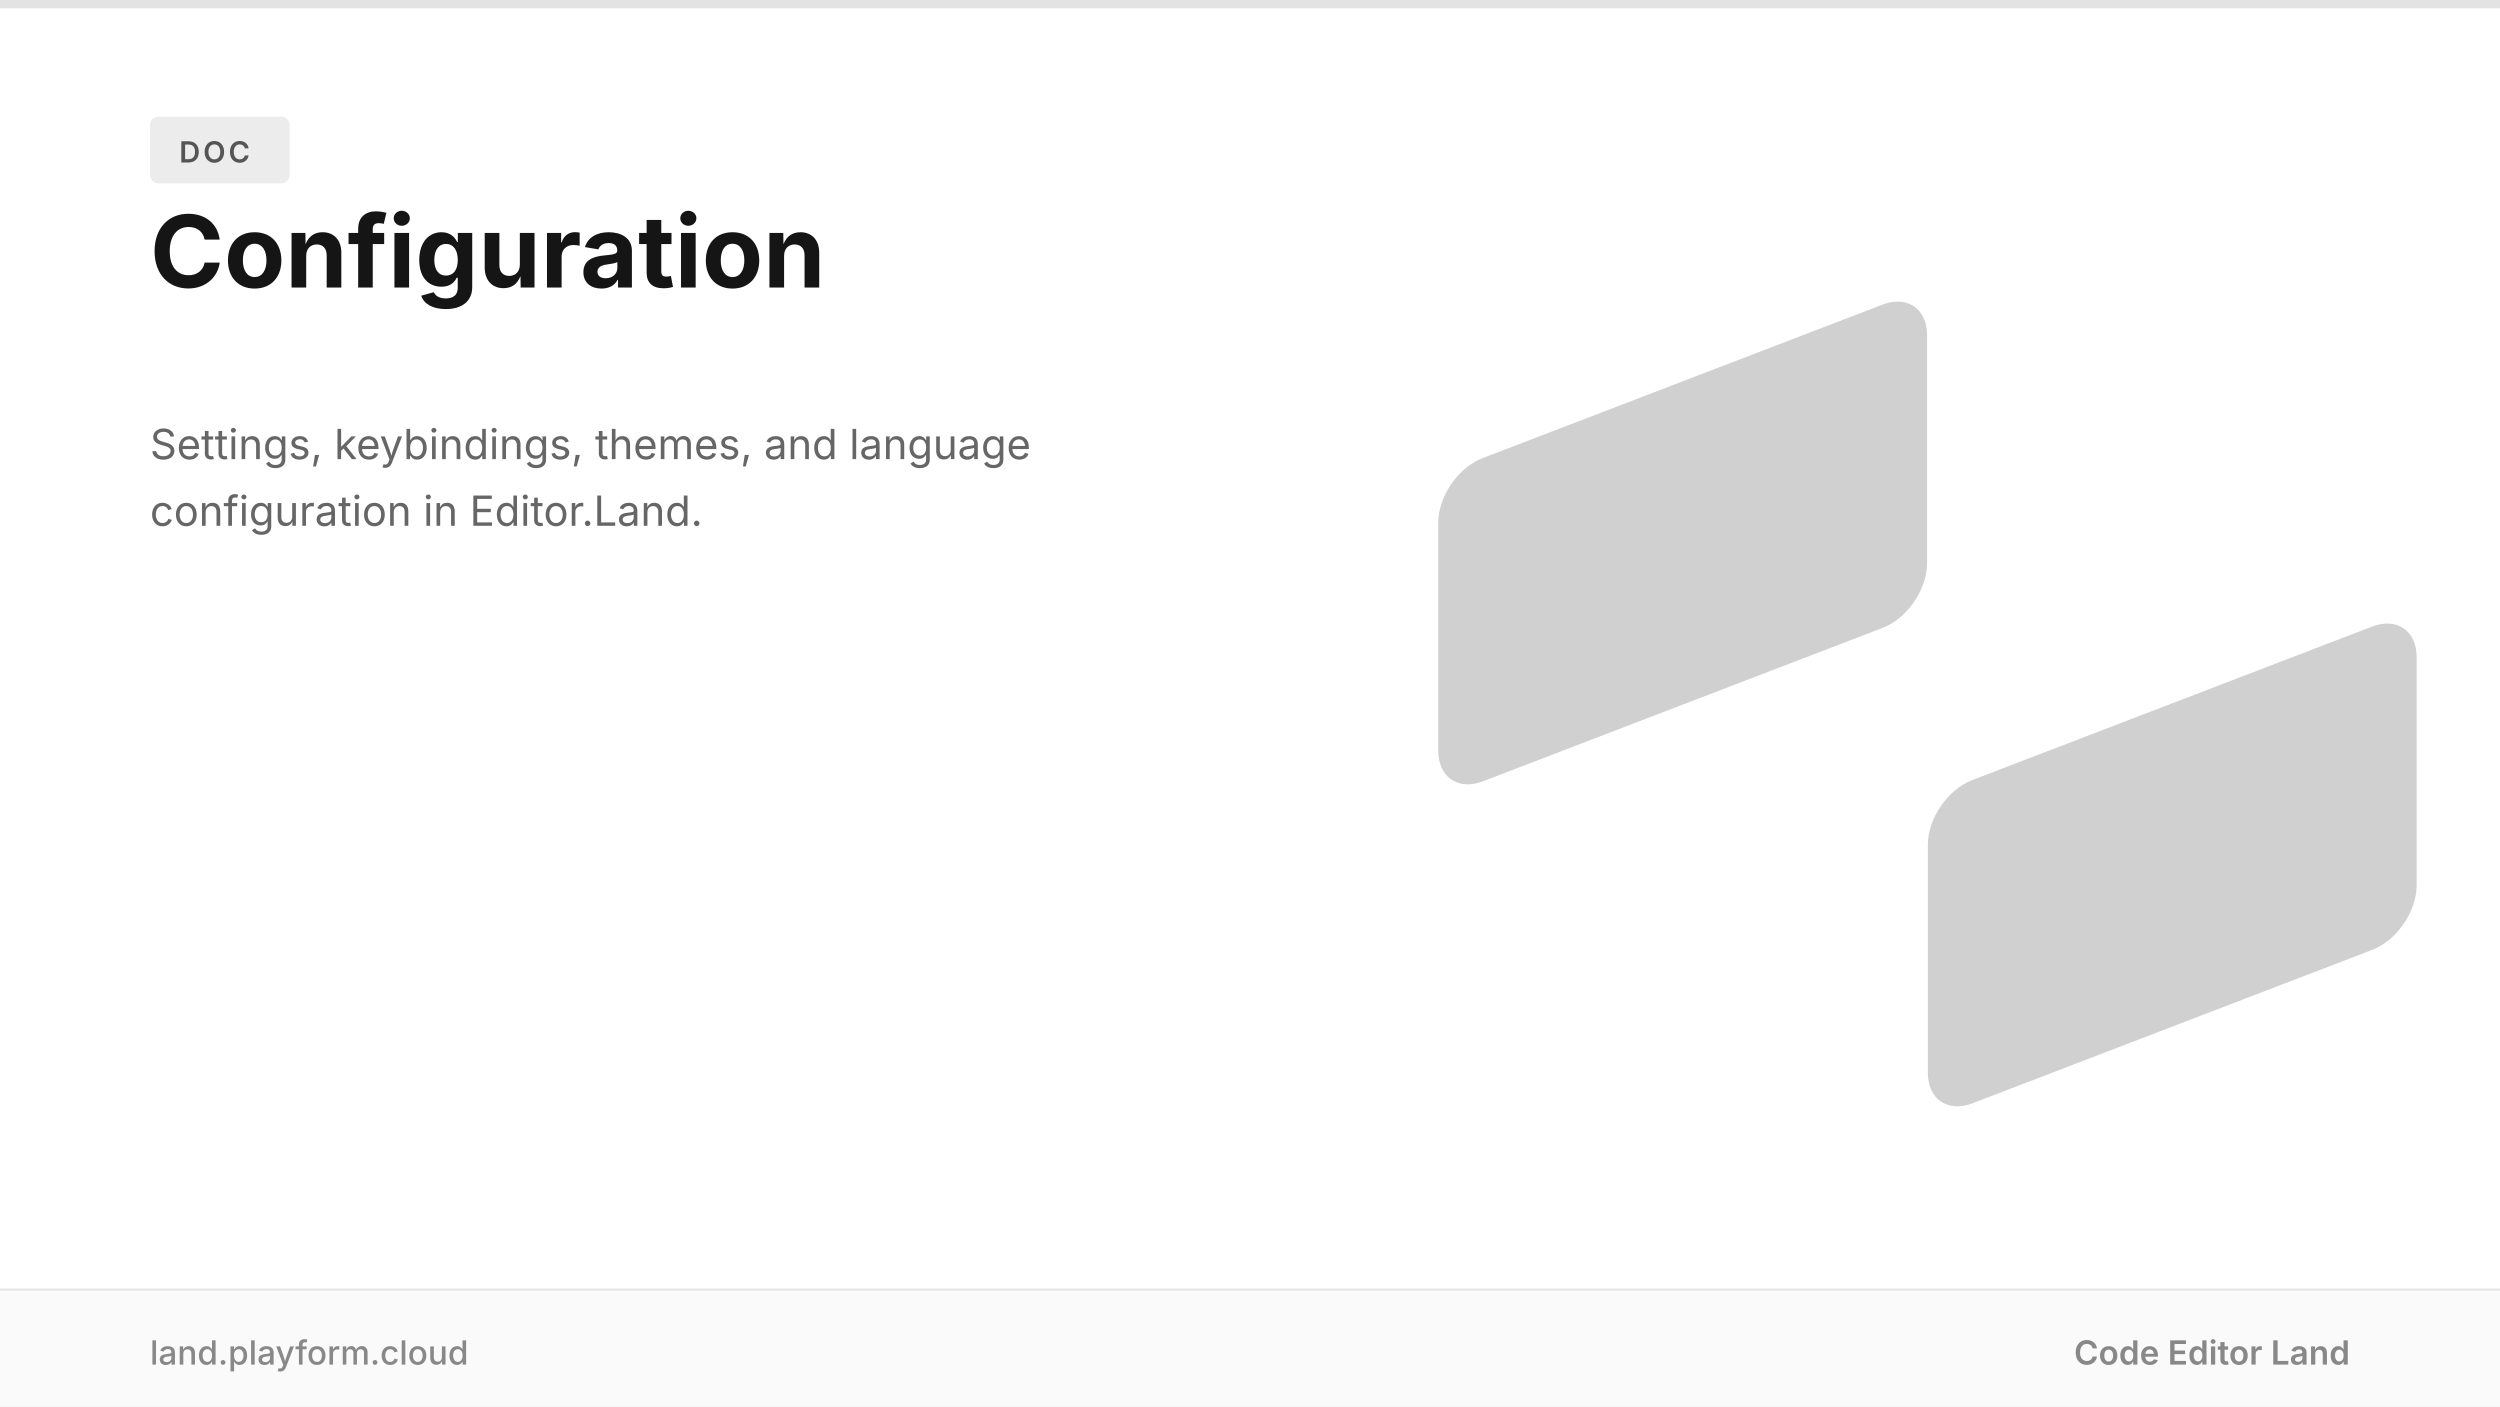
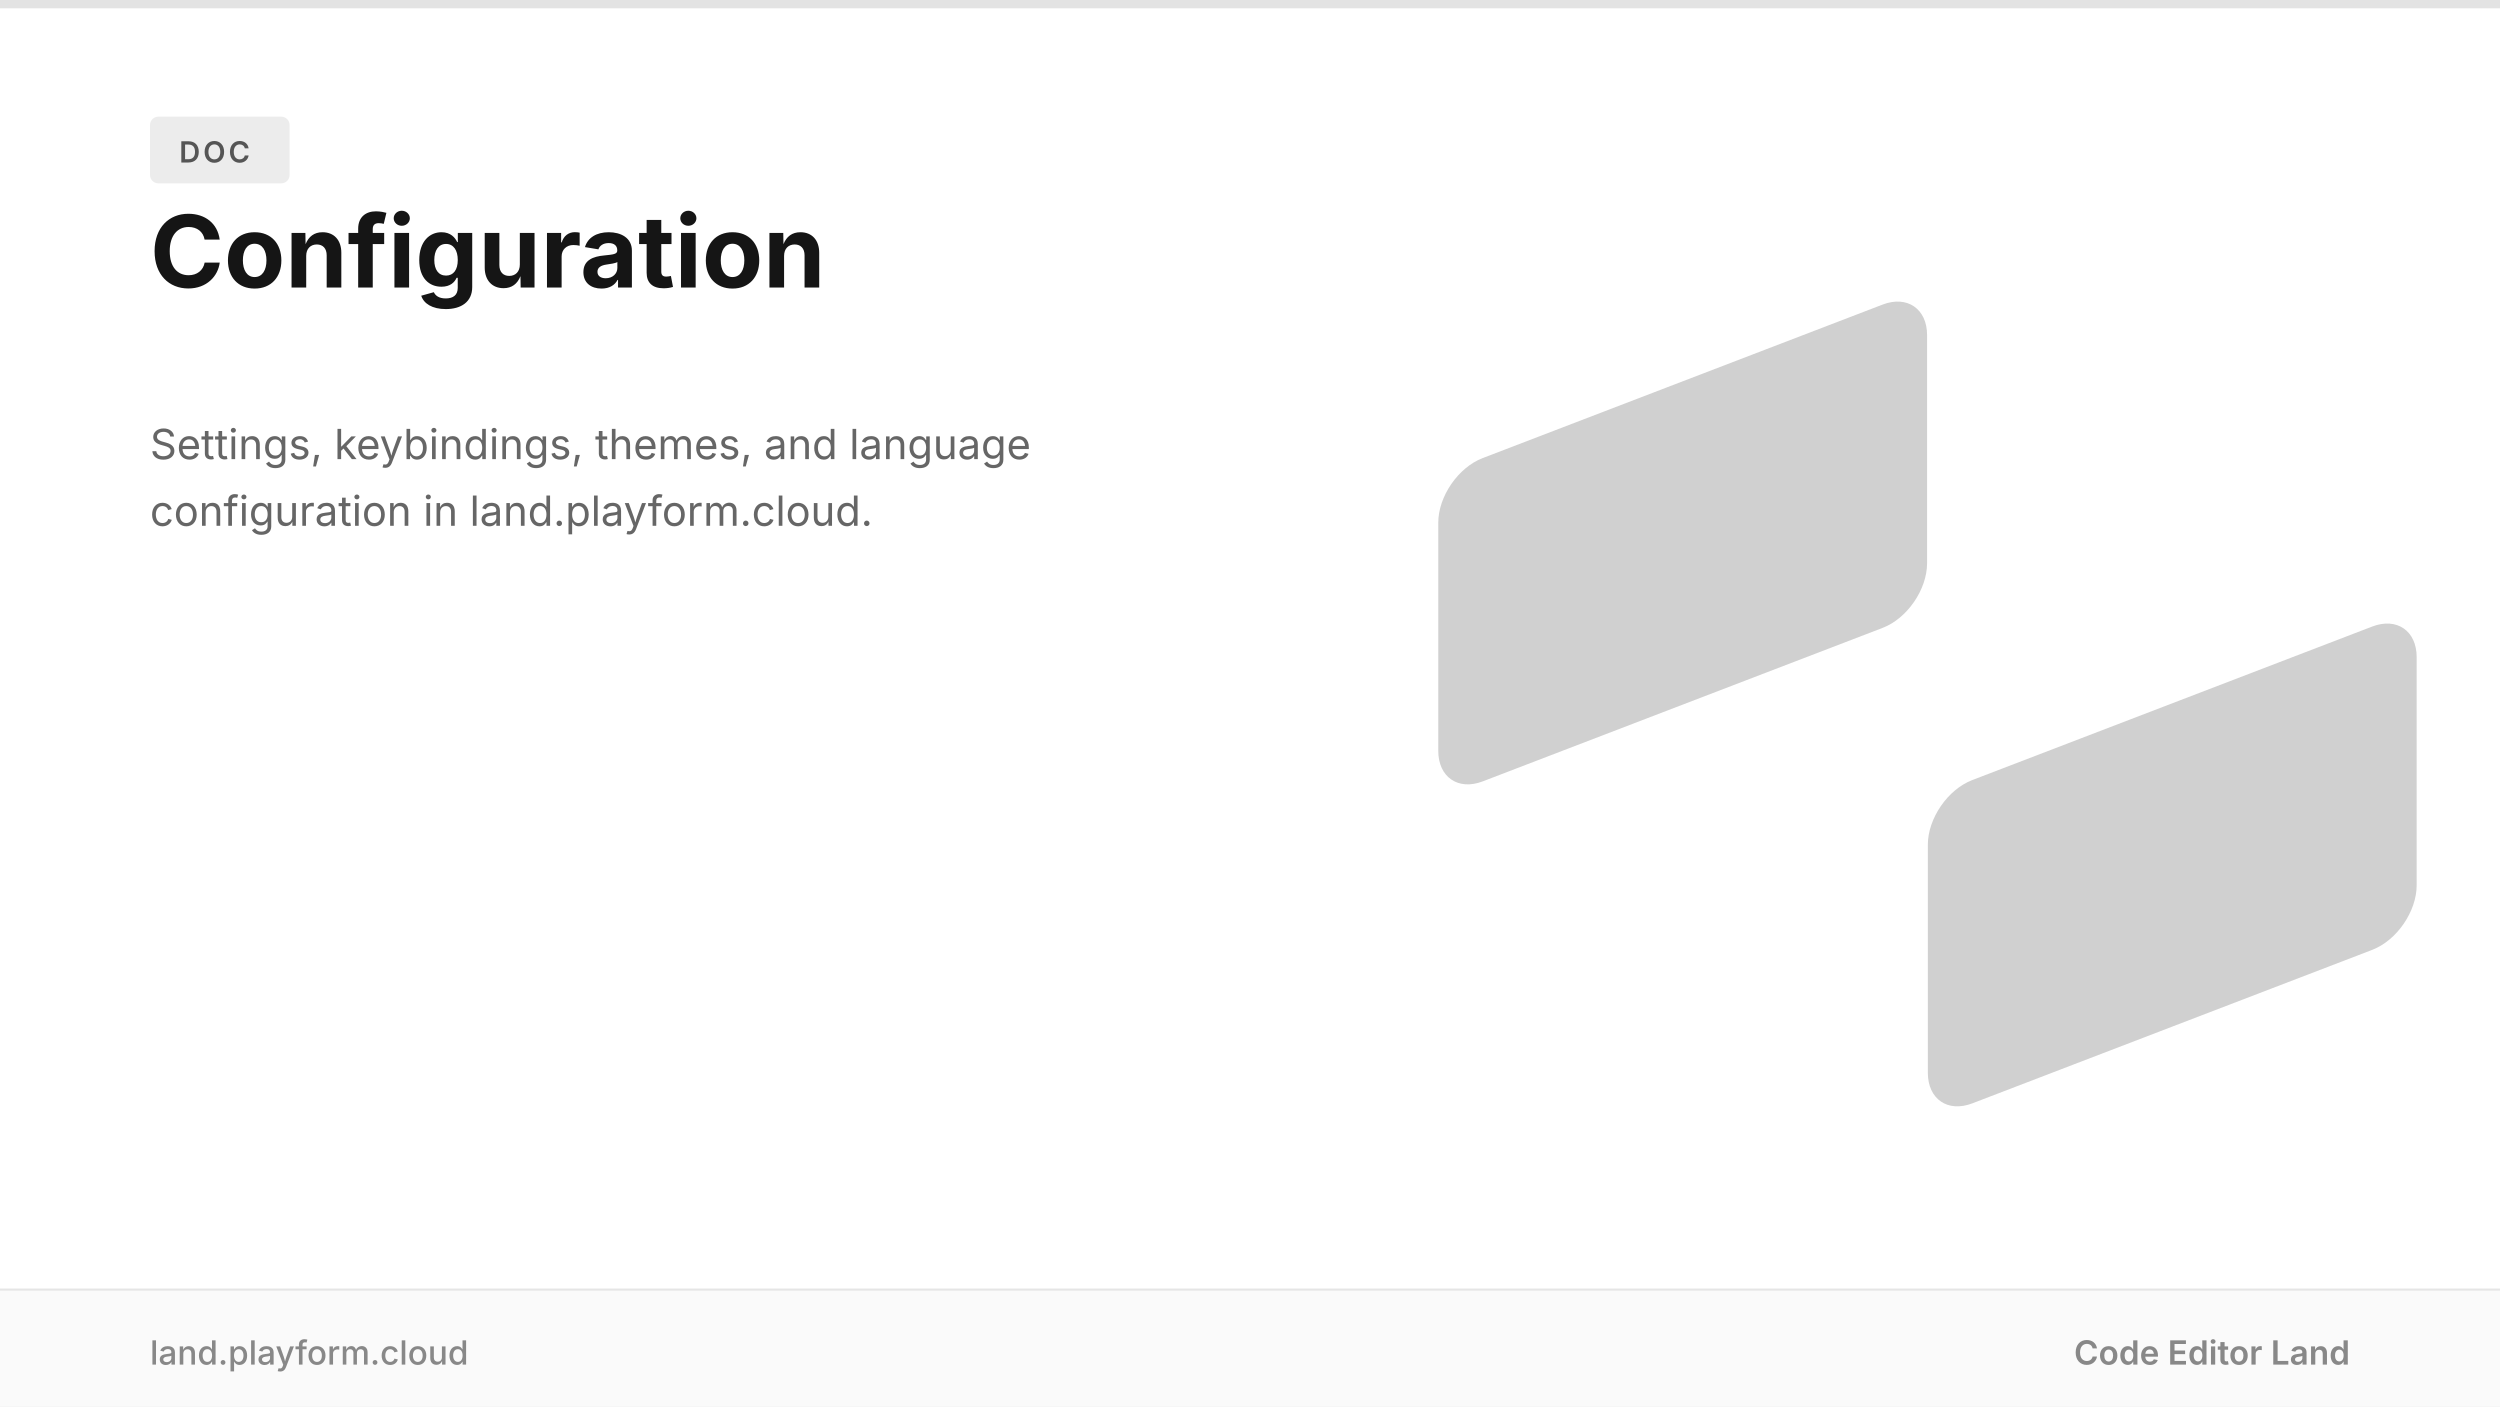
<svg xmlns="http://www.w3.org/2000/svg" width="1200" height="675" viewBox="0 0 1200 675">
  <path fill="#fff" d="M0 0h1200v675H0z" />
  <path fill="#151515" fill-opacity=".12" d="M0 0h1200v4H0z" />
  <rect width="1005.28" height="620.771" fill="#151515" fill-opacity=".2" rx="91.389" transform="matrix(-.2334 .08959 0 .25 925 138)" />
  <rect width="1005.28" height="620.771" fill="#151515" fill-opacity=".2" rx="91.389" transform="matrix(-.2334 .08959 0 .25 1160 292.55)" />
  <rect width="67" height="32" x="72" y="56" fill="#151515" fill-opacity=".08" rx="4" />
  <text x="86" y="78" fill="#555" font-family="system-ui, -apple-system, 'Segoe UI', sans-serif" font-size="14" font-weight="600" letter-spacing=".1em">DOC</text>
  <text x="72" y="138" fill="#151515" font-family="system-ui, -apple-system, 'Segoe UI', sans-serif" font-size="48" font-weight="700">Configuration</text>
  <text x="72" y="220.4" fill="#666" font-family="system-ui, -apple-system, 'Segoe UI', sans-serif" font-size="20" font-weight="400">Settings, keybindings, themes, and language</text>
-   <text x="72" y="252.4" fill="#666" font-family="system-ui, -apple-system, 'Segoe UI', sans-serif" font-size="20" font-weight="400">configuration in Editor.Land.</text>
+   <text x="72" y="252.4" fill="#666" font-family="system-ui, -apple-system, 'Segoe UI', sans-serif" font-size="20" font-weight="400">configuration in land.playform.cloud.</text>
  <path fill="#fafafa" d="M0 619h1200v56H0z" />
  <path stroke="#e5e5e5" d="M0 619h1200" />
  <text x="72" y="655" fill="#888" font-family="system-ui, -apple-system, 'Segoe UI', sans-serif" font-size="16" font-weight="500">land.playform.cloud</text>
  <text x="1128" y="655" fill="#888" font-family="system-ui, -apple-system, 'Segoe UI', sans-serif" font-size="16" font-weight="600" text-anchor="end">Code Editor Land</text>
</svg>
